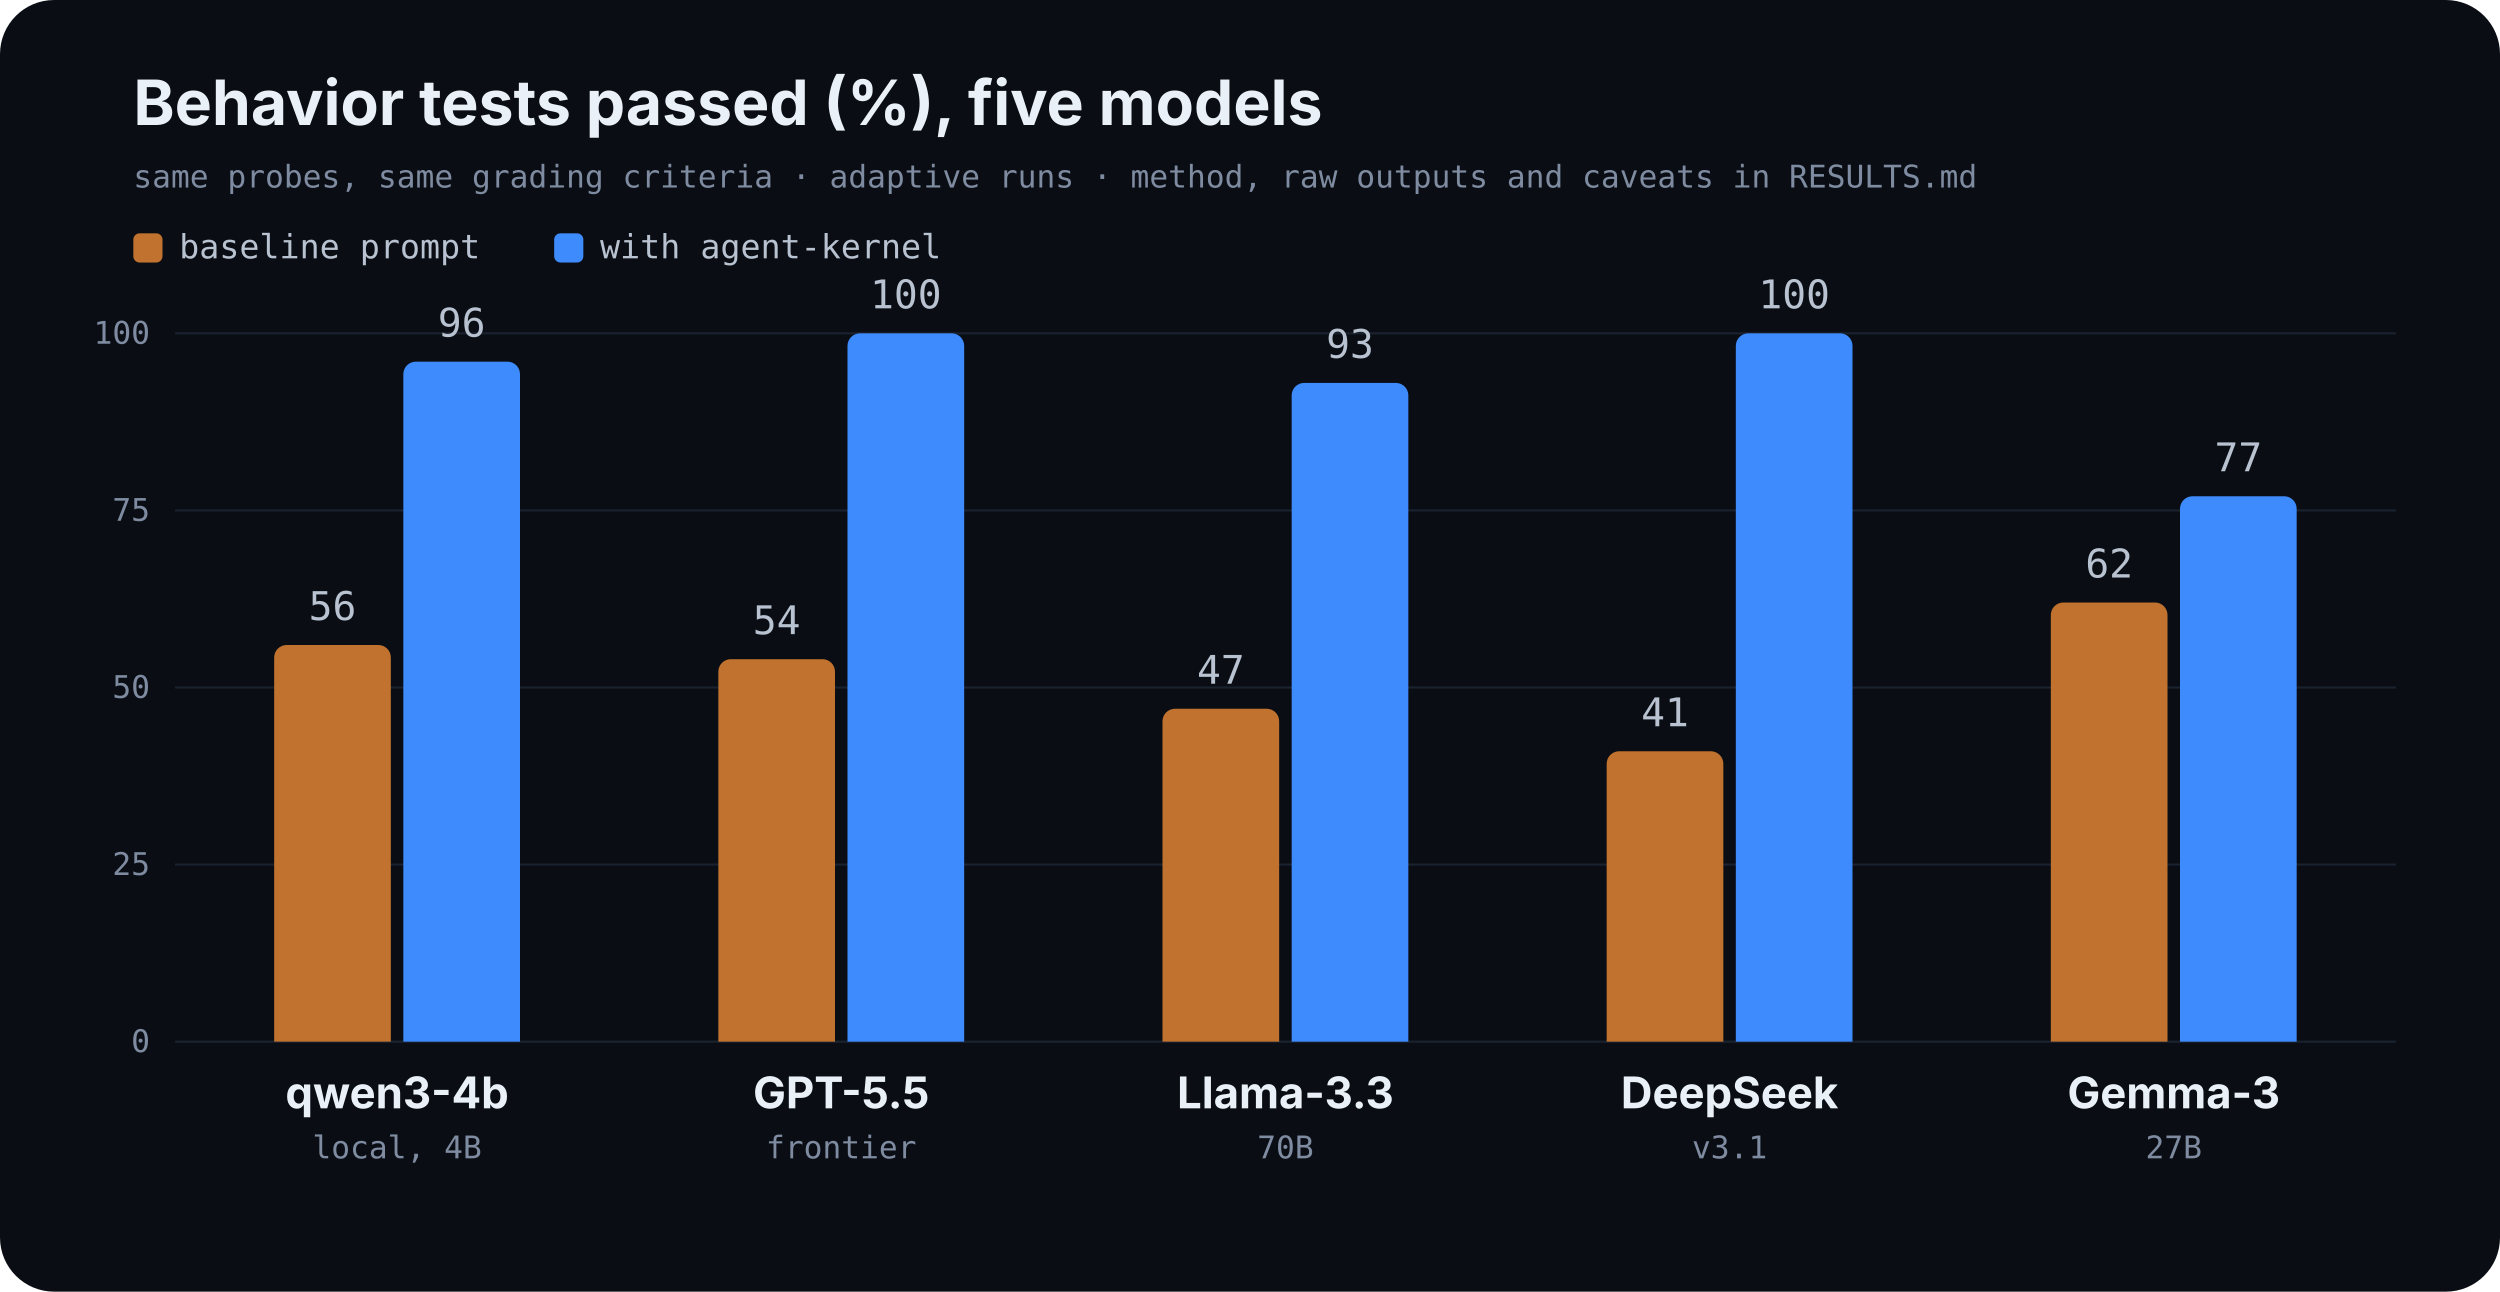
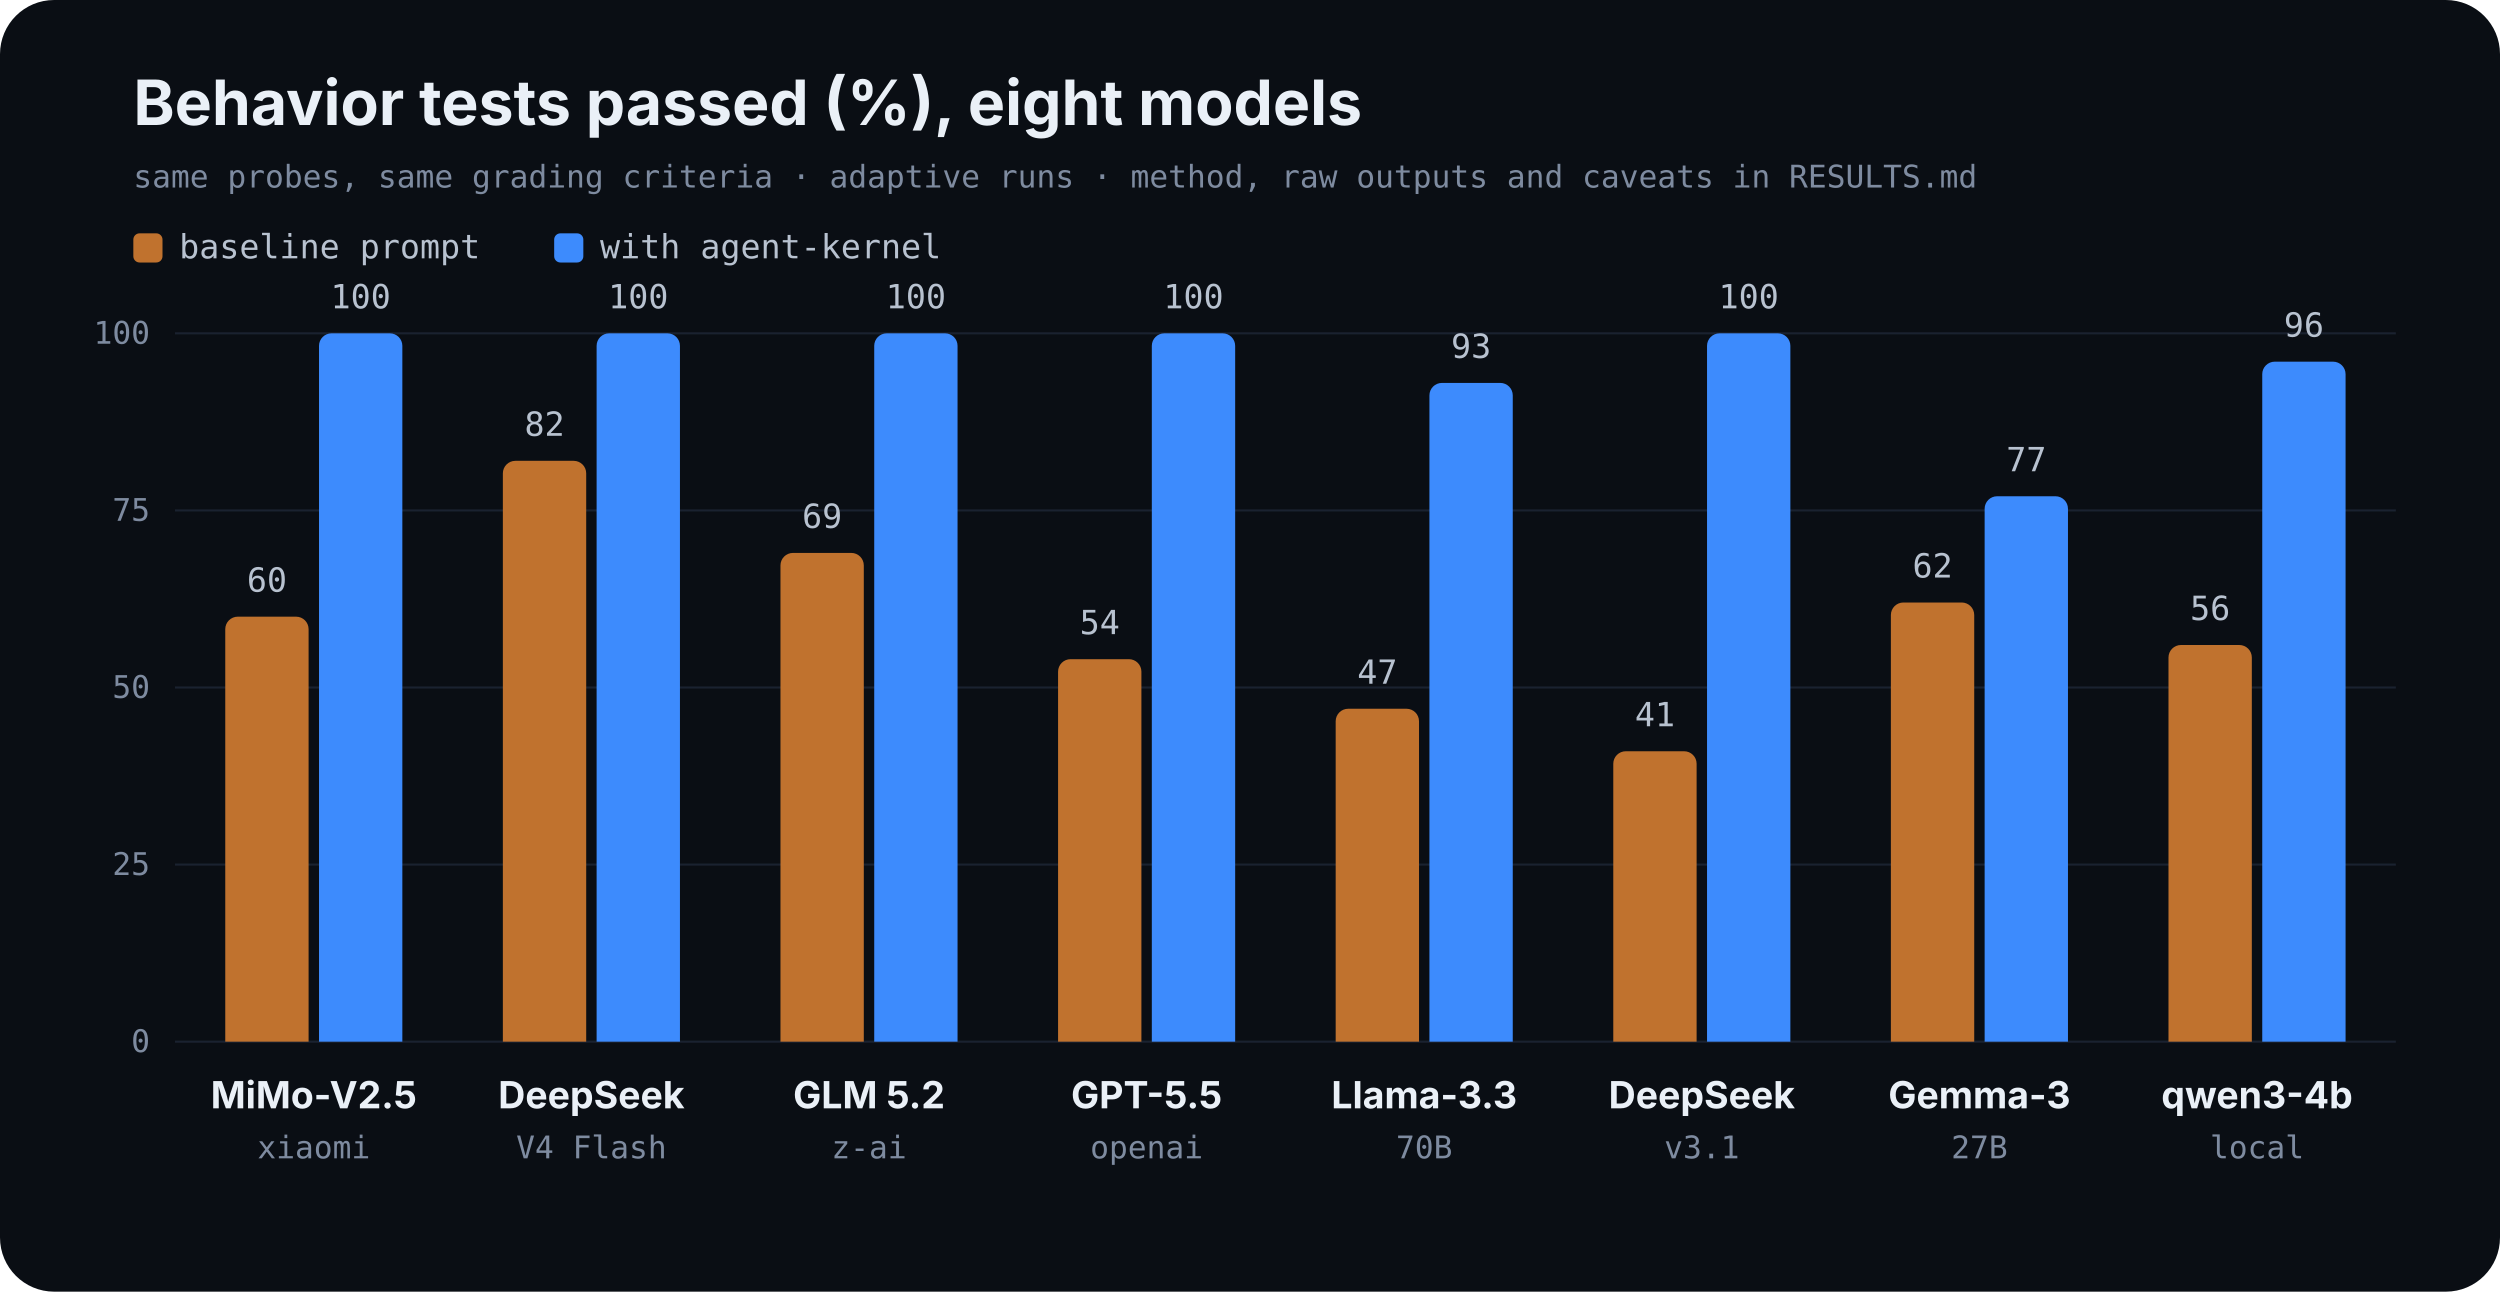
<svg xmlns="http://www.w3.org/2000/svg" width="1200" height="620" viewBox="0 0 1200 620" role="img" aria-labelledby="title desc">
  <rect width="1200" height="620" rx="26" fill="#0A0E14" />
-   <text x="64" y="60" font-family="-apple-system,BlinkMacSystemFont,'Segoe UI',sans-serif" font-size="30" font-weight="700" fill="#EAF0F7">Behavior tests passed (%), five models</text>
+   <text x="64" y="60" font-family="-apple-system,BlinkMacSystemFont,'Segoe UI',sans-serif" font-size="30" font-weight="700" fill="#EAF0F7">Behavior tests passed (%), eight models</text>
  <text x="64" y="90" font-family="ui-monospace,SFMono-Regular,Menlo,monospace" font-size="15" fill="#7E8BA0">same probes, same grading criteria · adaptive runs · method, raw outputs and caveats in RESULTS.md</text>
  <g font-family="ui-monospace,SFMono-Regular,Menlo,monospace" font-size="16">
    <rect x="64" y="112" width="14" height="14" rx="3" fill="#C0722E" />
    <text x="86" y="124" fill="#B8C2D0">baseline prompt</text>
    <rect x="266" y="112" width="14" height="14" rx="3" fill="#3D8BFD" />
    <text x="288" y="124" fill="#B8C2D0">with agent-kernel</text>
  </g>
  <line x1="84" y1="500.0" x2="1150" y2="500.0" stroke="#1A2230" stroke-width="1" />
  <text x="72" y="505.0" text-anchor="end" font-family="ui-monospace,SFMono-Regular,Menlo,monospace" font-size="15" fill="#7E8BA0">0</text>
  <line x1="84" y1="415.0" x2="1150" y2="415.0" stroke="#1A2230" stroke-width="1" />
  <text x="72" y="420.0" text-anchor="end" font-family="ui-monospace,SFMono-Regular,Menlo,monospace" font-size="15" fill="#7E8BA0">25</text>
  <line x1="84" y1="330.0" x2="1150" y2="330.0" stroke="#1A2230" stroke-width="1" />
  <text x="72" y="335.0" text-anchor="end" font-family="ui-monospace,SFMono-Regular,Menlo,monospace" font-size="15" fill="#7E8BA0">50</text>
  <line x1="84" y1="245.0" x2="1150" y2="245.0" stroke="#1A2230" stroke-width="1" />
  <text x="72" y="250.0" text-anchor="end" font-family="ui-monospace,SFMono-Regular,Menlo,monospace" font-size="15" fill="#7E8BA0">75</text>
  <line x1="84" y1="160.0" x2="1150" y2="160.0" stroke="#1A2230" stroke-width="1" />
  <text x="72" y="165.0" text-anchor="end" font-family="ui-monospace,SFMono-Regular,Menlo,monospace" font-size="15" fill="#7E8BA0">100</text>
-   <path d="M131.6 500 V315.6 a6 6 0 0 1 6 -6 H181.6 a6 6 0 0 1 6 6 V500 Z" fill="#C0722E" />
-   <path d="M193.6 500 V179.6 a6 6 0 0 1 6 -6 H243.6 a6 6 0 0 1 6 6 V500 Z" fill="#3D8BFD" />
-   <text x="159.6" y="297.6" text-anchor="middle" font-family="ui-monospace,SFMono-Regular,Menlo,monospace" font-size="19" fill="#B8C2D0">56</text>
-   <text x="221.6" y="161.6" text-anchor="middle" font-family="ui-monospace,SFMono-Regular,Menlo,monospace" font-size="19" fill="#B8C2D0">96</text>
-   <text x="190.6" y="532" text-anchor="middle" font-family="-apple-system,BlinkMacSystemFont,'Segoe UI',sans-serif" font-size="21" font-weight="700" fill="#EAF0F7">qwen3-4b</text>
-   <text x="190.6" y="556" text-anchor="middle" font-family="ui-monospace,SFMono-Regular,Menlo,monospace" font-size="15" fill="#7E8BA0">local, 4B</text>
-   <path d="M344.8 500 V322.4 a6 6 0 0 1 6 -6 H394.8 a6 6 0 0 1 6 6 V500 Z" fill="#C0722E" />
-   <path d="M406.8 500 V166.0 a6 6 0 0 1 6 -6 H456.8 a6 6 0 0 1 6 6 V500 Z" fill="#3D8BFD" />
-   <text x="372.8" y="304.4" text-anchor="middle" font-family="ui-monospace,SFMono-Regular,Menlo,monospace" font-size="19" fill="#B8C2D0">54</text>
-   <text x="434.8" y="148.0" text-anchor="middle" font-family="ui-monospace,SFMono-Regular,Menlo,monospace" font-size="19" fill="#B8C2D0">100</text>
-   <text x="403.8" y="532" text-anchor="middle" font-family="-apple-system,BlinkMacSystemFont,'Segoe UI',sans-serif" font-size="21" font-weight="700" fill="#EAF0F7">GPT-5.5</text>
-   <text x="403.8" y="556" text-anchor="middle" font-family="ui-monospace,SFMono-Regular,Menlo,monospace" font-size="15" fill="#7E8BA0">frontier</text>
-   <path d="M558.0 500 V346.2 a6 6 0 0 1 6 -6 H608.0 a6 6 0 0 1 6 6 V500 Z" fill="#C0722E" />
-   <path d="M620.0 500 V189.8 a6 6 0 0 1 6 -6 H670.0 a6 6 0 0 1 6 6 V500 Z" fill="#3D8BFD" />
-   <text x="586.0" y="328.2" text-anchor="middle" font-family="ui-monospace,SFMono-Regular,Menlo,monospace" font-size="19" fill="#B8C2D0">47</text>
-   <text x="648.0" y="171.8" text-anchor="middle" font-family="ui-monospace,SFMono-Regular,Menlo,monospace" font-size="19" fill="#B8C2D0">93</text>
-   <text x="617.0" y="532" text-anchor="middle" font-family="-apple-system,BlinkMacSystemFont,'Segoe UI',sans-serif" font-size="21" font-weight="700" fill="#EAF0F7">Llama-3.3</text>
-   <text x="617.0" y="556" text-anchor="middle" font-family="ui-monospace,SFMono-Regular,Menlo,monospace" font-size="15" fill="#7E8BA0">70B</text>
-   <path d="M771.2 500 V366.6 a6 6 0 0 1 6 -6 H821.2 a6 6 0 0 1 6 6 V500 Z" fill="#C0722E" />
-   <path d="M833.2 500 V166.0 a6 6 0 0 1 6 -6 H883.2 a6 6 0 0 1 6 6 V500 Z" fill="#3D8BFD" />
-   <text x="799.2" y="348.6" text-anchor="middle" font-family="ui-monospace,SFMono-Regular,Menlo,monospace" font-size="19" fill="#B8C2D0">41</text>
-   <text x="861.2" y="148.0" text-anchor="middle" font-family="ui-monospace,SFMono-Regular,Menlo,monospace" font-size="19" fill="#B8C2D0">100</text>
-   <text x="830.2" y="532" text-anchor="middle" font-family="-apple-system,BlinkMacSystemFont,'Segoe UI',sans-serif" font-size="21" font-weight="700" fill="#EAF0F7">DeepSeek</text>
-   <text x="830.2" y="556" text-anchor="middle" font-family="ui-monospace,SFMono-Regular,Menlo,monospace" font-size="15" fill="#7E8BA0">v3.1</text>
-   <path d="M984.4 500 V295.2 a6 6 0 0 1 6 -6 H1034.4 a6 6 0 0 1 6 6 V500 Z" fill="#C0722E" />
-   <path d="M1046.4 500 V244.2 a6 6 0 0 1 6 -6 H1096.4 a6 6 0 0 1 6 6 V500 Z" fill="#3D8BFD" />
-   <text x="1012.4" y="277.2" text-anchor="middle" font-family="ui-monospace,SFMono-Regular,Menlo,monospace" font-size="19" fill="#B8C2D0">62</text>
-   <text x="1074.4" y="226.2" text-anchor="middle" font-family="ui-monospace,SFMono-Regular,Menlo,monospace" font-size="19" fill="#B8C2D0">77</text>
-   <text x="1043.4" y="532" text-anchor="middle" font-family="-apple-system,BlinkMacSystemFont,'Segoe UI',sans-serif" font-size="21" font-weight="700" fill="#EAF0F7">Gemma-3</text>
-   <text x="1043.4" y="556" text-anchor="middle" font-family="ui-monospace,SFMono-Regular,Menlo,monospace" font-size="15" fill="#7E8BA0">27B</text>
+   <path d="M108.125 500 V302.0 a6 6 0 0 1 6 -6 H142.125 a6 6 0 0 1 6 6 V500 Z" fill="#C0722E" />
+   <path d="M153.125 500 V166.0 a6 6 0 0 1 6 -6 H187.125 a6 6 0 0 1 6 6 V500 Z" fill="#3D8BFD" />
+   <text x="128.125" y="284.0" text-anchor="middle" font-family="ui-monospace,SFMono-Regular,Menlo,monospace" font-size="16" fill="#B8C2D0">60</text>
+   <text x="173.125" y="148.0" text-anchor="middle" font-family="ui-monospace,SFMono-Regular,Menlo,monospace" font-size="16" fill="#B8C2D0">100</text>
+   <text x="150.625" y="532" text-anchor="middle" font-family="-apple-system,BlinkMacSystemFont,'Segoe UI',sans-serif" font-size="18" font-weight="700" fill="#EAF0F7">MiMo-V2.5</text>
+   <text x="150.625" y="556" text-anchor="middle" font-family="ui-monospace,SFMono-Regular,Menlo,monospace" font-size="15" fill="#7E8BA0">xiaomi</text>
+   <path d="M241.375 500 V227.2 a6 6 0 0 1 6 -6 H275.375 a6 6 0 0 1 6 6 V500 Z" fill="#C0722E" />
+   <path d="M286.375 500 V166.0 a6 6 0 0 1 6 -6 H320.375 a6 6 0 0 1 6 6 V500 Z" fill="#3D8BFD" />
+   <text x="261.375" y="209.2" text-anchor="middle" font-family="ui-monospace,SFMono-Regular,Menlo,monospace" font-size="16" fill="#B8C2D0">82</text>
+   <text x="306.375" y="148.0" text-anchor="middle" font-family="ui-monospace,SFMono-Regular,Menlo,monospace" font-size="16" fill="#B8C2D0">100</text>
+   <text x="283.875" y="532" text-anchor="middle" font-family="-apple-system,BlinkMacSystemFont,'Segoe UI',sans-serif" font-size="18" font-weight="700" fill="#EAF0F7">DeepSeek</text>
+   <text x="283.875" y="556" text-anchor="middle" font-family="ui-monospace,SFMono-Regular,Menlo,monospace" font-size="15" fill="#7E8BA0">V4 Flash</text>
+   <path d="M374.625 500 V271.4 a6 6 0 0 1 6 -6 H408.625 a6 6 0 0 1 6 6 V500 Z" fill="#C0722E" />
+   <path d="M419.625 500 V166.0 a6 6 0 0 1 6 -6 H453.625 a6 6 0 0 1 6 6 V500 Z" fill="#3D8BFD" />
+   <text x="394.625" y="253.4" text-anchor="middle" font-family="ui-monospace,SFMono-Regular,Menlo,monospace" font-size="16" fill="#B8C2D0">69</text>
+   <text x="439.625" y="148.0" text-anchor="middle" font-family="ui-monospace,SFMono-Regular,Menlo,monospace" font-size="16" fill="#B8C2D0">100</text>
+   <text x="417.125" y="532" text-anchor="middle" font-family="-apple-system,BlinkMacSystemFont,'Segoe UI',sans-serif" font-size="18" font-weight="700" fill="#EAF0F7">GLM 5.2</text>
+   <text x="417.125" y="556" text-anchor="middle" font-family="ui-monospace,SFMono-Regular,Menlo,monospace" font-size="15" fill="#7E8BA0">z-ai</text>
+   <path d="M507.875 500 V322.4 a6 6 0 0 1 6 -6 H541.875 a6 6 0 0 1 6 6 V500 Z" fill="#C0722E" />
+   <path d="M552.875 500 V166.0 a6 6 0 0 1 6 -6 H586.875 a6 6 0 0 1 6 6 V500 Z" fill="#3D8BFD" />
+   <text x="527.875" y="304.4" text-anchor="middle" font-family="ui-monospace,SFMono-Regular,Menlo,monospace" font-size="16" fill="#B8C2D0">54</text>
+   <text x="572.875" y="148.0" text-anchor="middle" font-family="ui-monospace,SFMono-Regular,Menlo,monospace" font-size="16" fill="#B8C2D0">100</text>
+   <text x="550.375" y="532" text-anchor="middle" font-family="-apple-system,BlinkMacSystemFont,'Segoe UI',sans-serif" font-size="18" font-weight="700" fill="#EAF0F7">GPT-5.5</text>
+   <text x="550.375" y="556" text-anchor="middle" font-family="ui-monospace,SFMono-Regular,Menlo,monospace" font-size="15" fill="#7E8BA0">openai</text>
+   <path d="M641.125 500 V346.2 a6 6 0 0 1 6 -6 H675.125 a6 6 0 0 1 6 6 V500 Z" fill="#C0722E" />
+   <path d="M686.125 500 V189.8 a6 6 0 0 1 6 -6 H720.125 a6 6 0 0 1 6 6 V500 Z" fill="#3D8BFD" />
+   <text x="661.125" y="328.2" text-anchor="middle" font-family="ui-monospace,SFMono-Regular,Menlo,monospace" font-size="16" fill="#B8C2D0">47</text>
+   <text x="706.125" y="171.8" text-anchor="middle" font-family="ui-monospace,SFMono-Regular,Menlo,monospace" font-size="16" fill="#B8C2D0">93</text>
+   <text x="683.625" y="532" text-anchor="middle" font-family="-apple-system,BlinkMacSystemFont,'Segoe UI',sans-serif" font-size="18" font-weight="700" fill="#EAF0F7">Llama-3.3</text>
+   <text x="683.625" y="556" text-anchor="middle" font-family="ui-monospace,SFMono-Regular,Menlo,monospace" font-size="15" fill="#7E8BA0">70B</text>
+   <path d="M774.375 500 V366.6 a6 6 0 0 1 6 -6 H808.375 a6 6 0 0 1 6 6 V500 Z" fill="#C0722E" />
+   <path d="M819.375 500 V166.0 a6 6 0 0 1 6 -6 H853.375 a6 6 0 0 1 6 6 V500 Z" fill="#3D8BFD" />
+   <text x="794.375" y="348.6" text-anchor="middle" font-family="ui-monospace,SFMono-Regular,Menlo,monospace" font-size="16" fill="#B8C2D0">41</text>
+   <text x="839.375" y="148.0" text-anchor="middle" font-family="ui-monospace,SFMono-Regular,Menlo,monospace" font-size="16" fill="#B8C2D0">100</text>
+   <text x="816.875" y="532" text-anchor="middle" font-family="-apple-system,BlinkMacSystemFont,'Segoe UI',sans-serif" font-size="18" font-weight="700" fill="#EAF0F7">DeepSeek</text>
+   <text x="816.875" y="556" text-anchor="middle" font-family="ui-monospace,SFMono-Regular,Menlo,monospace" font-size="15" fill="#7E8BA0">v3.1</text>
+   <path d="M907.625 500 V295.2 a6 6 0 0 1 6 -6 H941.625 a6 6 0 0 1 6 6 V500 Z" fill="#C0722E" />
+   <path d="M952.625 500 V244.2 a6 6 0 0 1 6 -6 H986.625 a6 6 0 0 1 6 6 V500 Z" fill="#3D8BFD" />
+   <text x="927.625" y="277.2" text-anchor="middle" font-family="ui-monospace,SFMono-Regular,Menlo,monospace" font-size="16" fill="#B8C2D0">62</text>
+   <text x="972.625" y="226.2" text-anchor="middle" font-family="ui-monospace,SFMono-Regular,Menlo,monospace" font-size="16" fill="#B8C2D0">77</text>
+   <text x="950.125" y="532" text-anchor="middle" font-family="-apple-system,BlinkMacSystemFont,'Segoe UI',sans-serif" font-size="18" font-weight="700" fill="#EAF0F7">Gemma-3</text>
+   <text x="950.125" y="556" text-anchor="middle" font-family="ui-monospace,SFMono-Regular,Menlo,monospace" font-size="15" fill="#7E8BA0">27B</text>
+   <path d="M1040.875 500 V315.6 a6 6 0 0 1 6 -6 H1074.875 a6 6 0 0 1 6 6 V500 Z" fill="#C0722E" />
+   <path d="M1085.875 500 V179.6 a6 6 0 0 1 6 -6 H1119.875 a6 6 0 0 1 6 6 V500 Z" fill="#3D8BFD" />
+   <text x="1060.875" y="297.6" text-anchor="middle" font-family="ui-monospace,SFMono-Regular,Menlo,monospace" font-size="16" fill="#B8C2D0">56</text>
+   <text x="1105.875" y="161.6" text-anchor="middle" font-family="ui-monospace,SFMono-Regular,Menlo,monospace" font-size="16" fill="#B8C2D0">96</text>
+   <text x="1083.375" y="532" text-anchor="middle" font-family="-apple-system,BlinkMacSystemFont,'Segoe UI',sans-serif" font-size="18" font-weight="700" fill="#EAF0F7">qwen3-4b</text>
+   <text x="1083.375" y="556" text-anchor="middle" font-family="ui-monospace,SFMono-Regular,Menlo,monospace" font-size="15" fill="#7E8BA0">local</text>
</svg>
